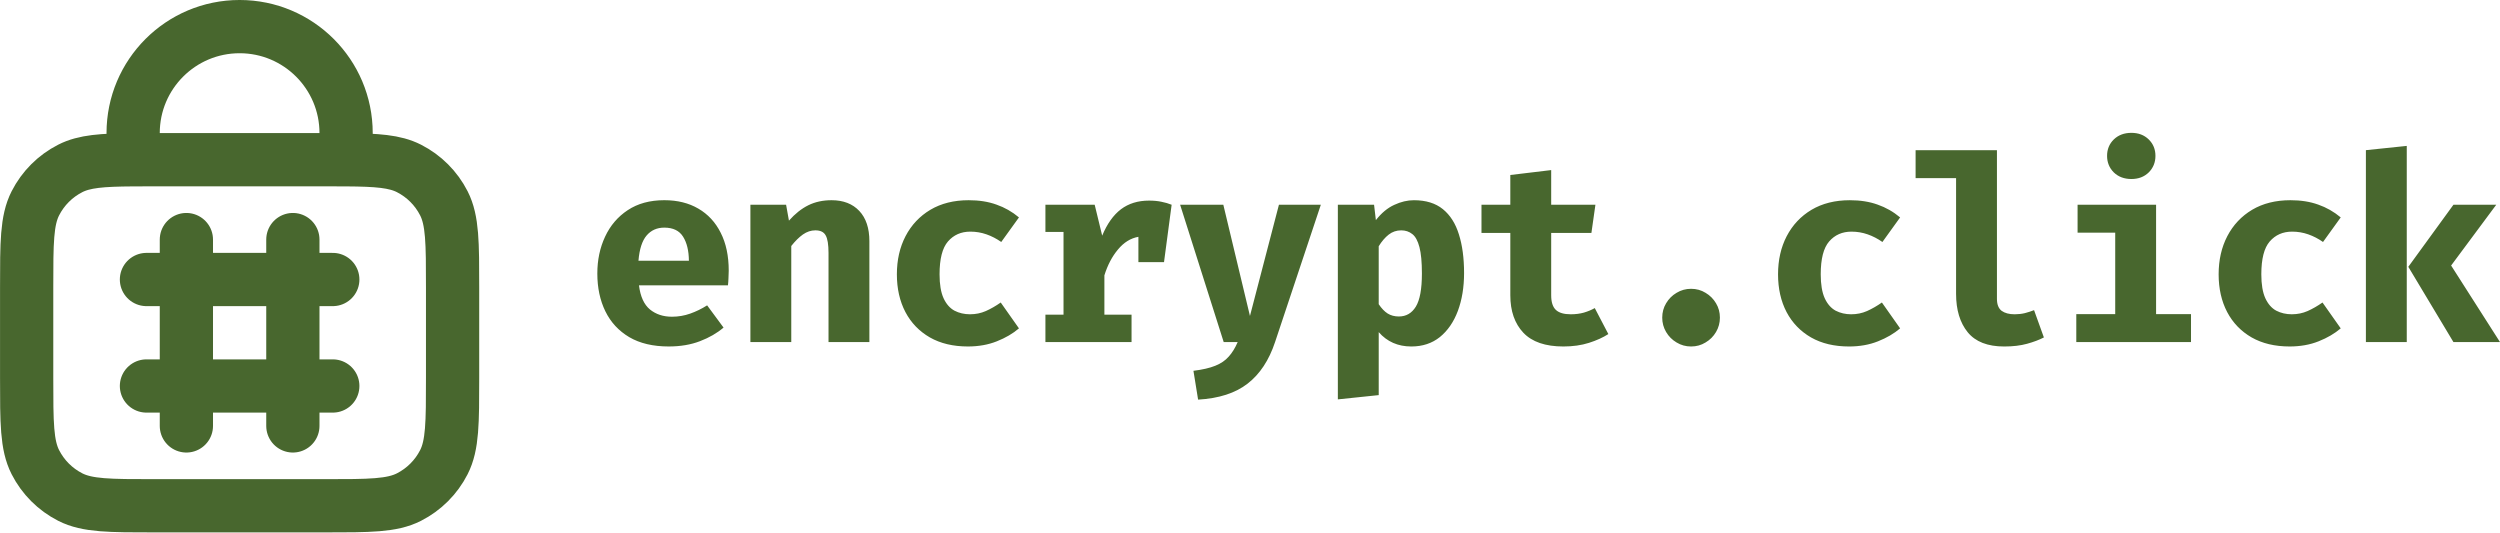
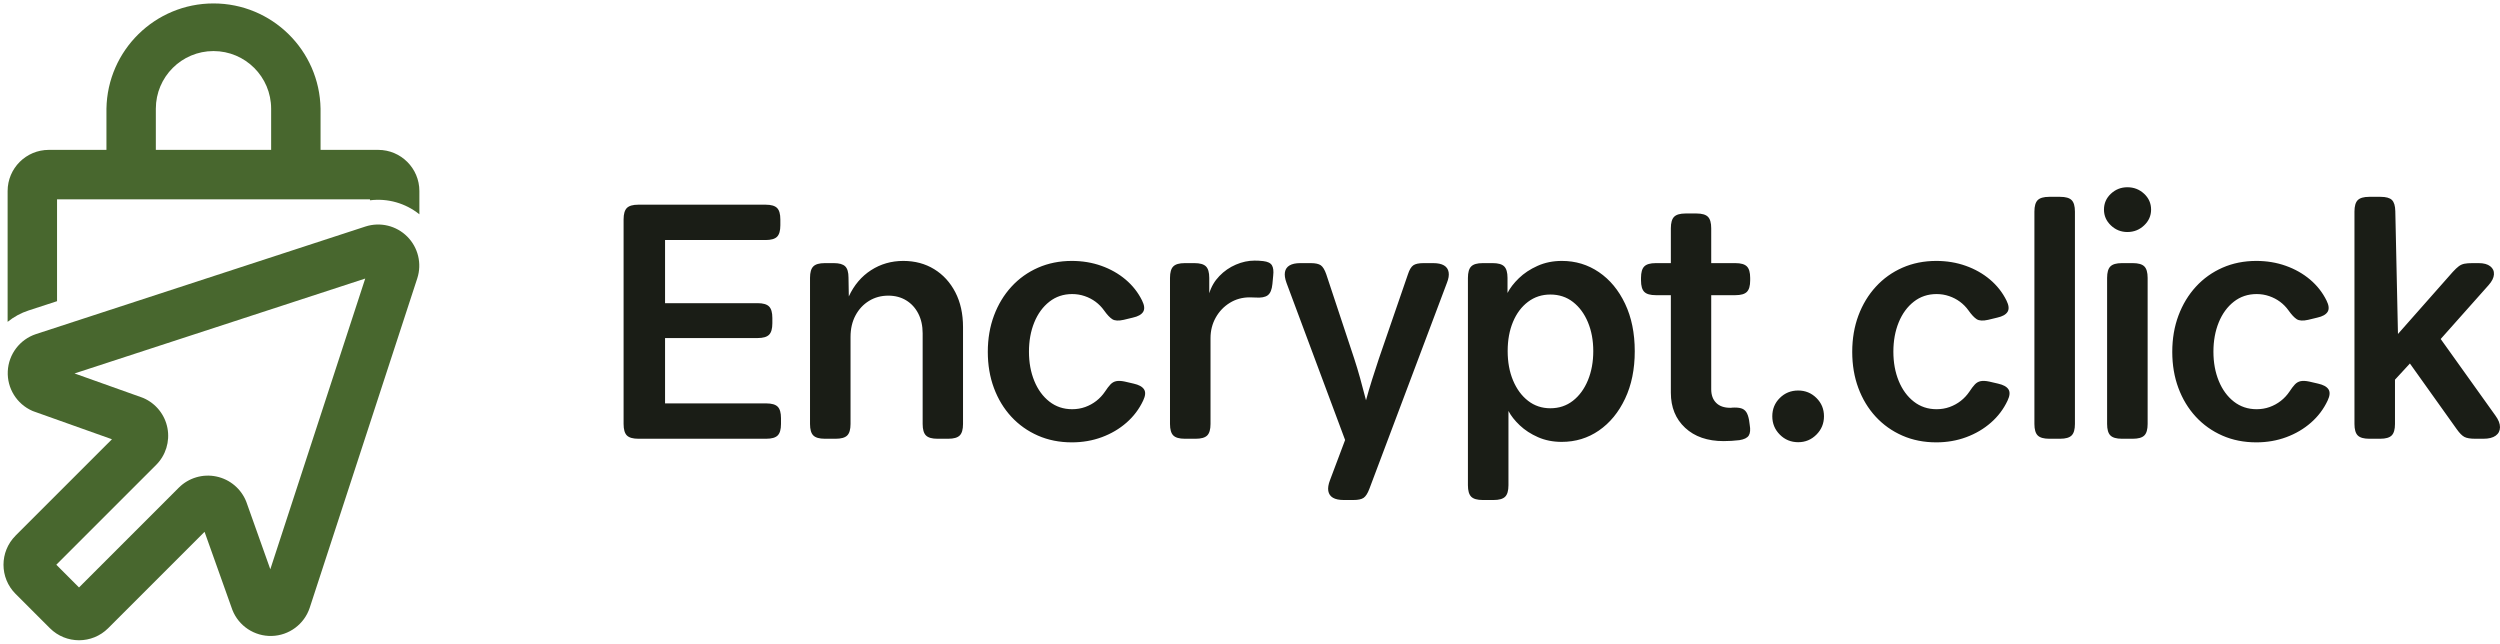
- <svg xmlns="http://www.w3.org/2000/svg" xml:space="preserve" width="1327.342" height="282.695" viewBox="0 0 351.192 74.796">
-   <g style="fill:none;stroke:#48672e;stroke-opacity:1">
-     <path stroke="#000" stroke-linecap="round" stroke-linejoin="round" stroke-width="2" d="M16 8.002V7a4 4 0 0 0-8 0v1.002m8 0q-.366-.003-.8-.002H8.8q-.434 0-.8.002m8 0c1.165.008 1.831.055 2.362.325a3 3 0 0 1 1.311 1.311C20 10.28 20 11.12 20 12.8v3.4c0 1.68 0 2.52-.327 3.162a3 3 0 0 1-1.311 1.311C17.72 21 16.88 21 15.2 21H8.8c-1.68 0-2.52 0-3.162-.327a3 3 0 0 1-1.311-1.311C4 18.72 4 17.88 4 16.2v-3.4c0-1.68 0-2.52.327-3.162a3 3 0 0 1 1.311-1.311c.53-.27 1.197-.317 2.362-.325M10 11v7m4-7v7m-5.5-5.5h7m-7 4h7" style="stroke:#48672e;stroke-opacity:1" transform="translate(-11.213 -7.48)scale(3.73953)" />
-   </g>
-   <path d="M115.411 151.18q.29 2.361 1.544 3.397 1.254 1.017 3.089 1.017 1.326 0 2.561-.436 1.236-.436 2.38-1.162l2.307 3.124q-1.362 1.163-3.306 1.908-1.926.745-4.396.745-3.307 0-5.541-1.308-2.235-1.327-3.361-3.634t-1.127-5.305q0-2.852 1.09-5.177 1.09-2.344 3.18-3.724 2.107-1.4 5.141-1.4 2.761 0 4.778 1.182 2.035 1.18 3.143 3.397 1.126 2.216 1.126 5.323 0 .49-.036 1.053-.018.564-.073 1zm3.561-8.103q-1.544 0-2.489 1.108t-1.144 3.543h7.085q-.018-2.107-.818-3.38-.8-1.27-2.634-1.27m12.092 16.078v-19.293h5.014l.4 2.234q1.29-1.453 2.725-2.162t3.27-.708q2.471 0 3.888 1.508 1.417 1.507 1.417 4.25v14.171h-5.74v-12.517q0-1.78-.4-2.47-.382-.71-1.454-.71-.908 0-1.744.582-.817.581-1.635 1.617v13.498Zm30.86-3.906q1.18 0 2.216-.454 1.053-.472 2.089-1.2l2.561 3.634q-1.271 1.09-3.106 1.817-1.817.727-4.07.727-3.106 0-5.34-1.272-2.235-1.29-3.434-3.56-1.2-2.29-1.2-5.306t1.218-5.359q1.235-2.362 3.488-3.706 2.27-1.344 5.377-1.344 2.199 0 3.906.617 1.726.6 3.161 1.799l-2.488 3.452q-.981-.69-2.072-1.072-1.09-.382-2.27-.382-1.944 0-3.143 1.381-1.181 1.363-1.181 4.614 0 2.126.563 3.361.563 1.218 1.526 1.744.981.51 2.198.51m10.584 3.906v-3.851h2.543v-11.627h-2.543v-3.815h6.921l1.054 4.342q1.036-2.49 2.634-3.707 1.617-1.217 3.943-1.217.98 0 1.744.164.763.145 1.435.418l-1.072 8.066h-3.597v-3.561q-1.635.29-2.87 1.78-1.236 1.472-1.908 3.634v5.523h3.815v3.851zm38.689-19.293-6.431 19.293q-1.272 3.833-3.852 5.832-2.561 1.998-6.958 2.252l-.654-4.05q1.908-.237 3.07-.71 1.181-.472 1.89-1.29.726-.799 1.253-2.034h-1.962l-6.122-19.293h6.068l3.742 15.623 4.07-15.623zm13.073-.636q2.525 0 4.07 1.253 1.544 1.254 2.252 3.543.727 2.289.727 5.432 0 2.98-.872 5.323-.872 2.325-2.525 3.67-1.654 1.326-4.015 1.326-2.816 0-4.578-2.017v8.848l-5.741.599v-27.341h5.087l.254 2.161q1.18-1.507 2.58-2.143 1.399-.654 2.761-.654m-1.78 4.233q-1 0-1.762.6-.763.599-1.4 1.634v8.14q.6.89 1.254 1.307.672.418 1.58.418 1.527 0 2.38-1.38.854-1.4.854-4.652 0-2.398-.345-3.706-.345-1.326-.999-1.835-.654-.526-1.562-.526m29.096 14.57q-1.126.726-2.725 1.235-1.598.509-3.597.509-3.778 0-5.613-1.926-1.835-1.944-1.835-5.268v-8.757h-4.051v-3.96h4.05v-4.179l5.742-.69v4.869h6.213l-.563 3.96h-5.65v8.757q0 1.435.654 2.052.654.618 2.089.618 1.017 0 1.853-.236.854-.254 1.526-.636zm7.57-2.308q0-1.108.544-2.016.545-.927 1.472-1.472.926-.563 2.035-.563 1.126 0 2.034.563.927.545 1.472 1.472.545.908.545 2.016 0 1.09-.545 2.017t-1.472 1.472q-.908.563-2.034.563-1.109 0-2.035-.563-.927-.546-1.472-1.472-.545-.927-.545-2.017m26.553-.472q1.18 0 2.216-.454 1.054-.472 2.09-1.2l2.56 3.634q-1.27 1.09-3.106 1.817-1.817.727-4.07.727-3.106 0-5.34-1.272-2.235-1.29-3.434-3.56-1.199-2.29-1.199-5.306t1.217-5.359q1.236-2.362 3.488-3.706 2.271-1.344 5.378-1.344 2.198 0 3.906.617 1.726.6 3.16 1.799l-2.488 3.452q-.981-.69-2.071-1.072t-2.271-.382q-1.944 0-3.143 1.381-1.18 1.363-1.18 4.614 0 2.126.562 3.361.564 1.218 1.526 1.744.981.51 2.199.51m20.467-23.054v20.892q0 1.163.654 1.672.672.49 1.835.49.745 0 1.435-.163.69-.182 1.29-.418l1.38 3.833q-.98.509-2.361.89-1.38.382-3.216.382-3.488 0-5.123-1.999-1.635-2.016-1.635-5.395v-16.26h-5.686v-3.924zm18.887-2.434q1.49 0 2.434.926.945.927.945 2.307 0 1.381-.945 2.326-.944.926-2.434.926-1.508 0-2.47-.926-.946-.945-.946-2.326 0-1.38.945-2.307.963-.926 2.47-.926m3.47 10.1v15.37h4.905v3.924h-16.114v-3.924h5.468v-11.445h-5.287v-3.924zm19.07 15.386q1.181 0 2.217-.454 1.053-.472 2.089-1.2l2.561 3.634q-1.271 1.09-3.106 1.817-1.817.727-4.07.727-3.106 0-5.34-1.272-2.235-1.29-3.434-3.56-1.2-2.29-1.2-5.306t1.218-5.359q1.235-2.362 3.488-3.706 2.27-1.344 5.377-1.344 2.199 0 3.906.617 1.726.6 3.161 1.799l-2.488 3.452q-.981-.69-2.072-1.072-1.09-.382-2.27-.382-1.944 0-3.143 1.381-1.181 1.363-1.181 4.614 0 2.126.563 3.361.563 1.218 1.526 1.744.981.51 2.198.51m16.144-23.653v27.559h-5.74v-26.96zm12.572 8.266-6.34 8.538 6.866 10.755h-6.54l-6.34-10.573 6.34-8.72z" aria-label="encrypt.click" style="font-weight:700;font-size:35.426px;line-height:31.936px;font-family:&quot;FiraCode Nerd Font&quot;;-inkscape-font-specification:&quot;FiraCode Nerd Font Bold&quot;;letter-spacing:-1.17px;fill:#48672e;stroke-width:.838" transform="translate(-25.65 -111.102)" />
+ <svg xmlns="http://www.w3.org/2000/svg" fill="none" width="279.75" height="72" viewBox="117 45 1643.55 423">
+   <style>.m{fill:#48672e}.t{fill:#1a1d16}@media (prefers-color-scheme:dark){.m{fill:#aed18d}.t{fill:#e2e3d9}}</style>
+   <path class="m" fill="#48672e" fill-rule="evenodd" d="M122.01 256.59V170.6a27.07 27.07 0 0 1 27.07-27.07h37.9v-27.07a70.39 70.39 0 0 1 140.76 0v27.07h37.9a27.07 27.07 0 0 1 27.07 27.07v15.28a43.3 43.3 0 0 0-32.49-9.2v-.65H154.5V243l-18.7 6.1a43 43 0 0 0-13.8 7.5m97.45-113.06h75.8v-27.07a37.9 37.9 0 1 0-75.8 0zm-92.24 253.6 63.39-63.37-51.34-18.28-1.03-.4a27.06 27.06 0 0 1 2.38-50.44L357.3 193.9a27.05 27.05 0 0 1 34.04 34.04L320.6 444.6a27.05 27.05 0 0 1-50.83 1.36l-18.29-51.33L188.1 458a27.1 27.1 0 0 1-38.28 0l-22.59-22.58a27.05 27.05 0 0 1 0-38.27zm41.73 34.07 65.62-65.62a27.1 27.1 0 0 1 44.38 9.34l15.77 44.32 62.4-191.13L166 290.51l44.27 15.78q.53.19 1.03.4a27.07 27.07 0 0 1 8.35 43.95l-65.63 65.62z" />
+   <path class="t" fill="#1a1d16" d="M536.67 333.44Q531.29 333.44 529.12 331.27Q526.96 329.11 526.96 323.73V189.27Q526.96 183.89 529.12 181.73Q531.29 179.56 536.67 179.56H620.32Q625.69 179.56 627.86 181.73Q630.02 183.89 630.02 189.27V193.09Q630.02 198.47 627.86 200.63Q625.69 202.8 620.32 202.8H554.22V244.31H615.05Q620.43 244.31 622.59 246.48Q624.76 248.65 624.76 254.02V257.53Q624.76 262.91 622.59 265.07Q620.43 267.24 615.05 267.24H554.22V310.2H620.73Q626.11 310.2 628.27 312.37Q630.44 314.53 630.44 319.91V323.73Q630.44 329.11 628.27 331.27Q626.11 333.44 620.73 333.44ZM700.98 239.36Q693.93 239.36 688.3 242.82Q682.67 246.28 679.42 252.37Q676.16 258.47 676.16 266.52V323.73Q676.16 329.11 673.99 331.27Q671.82 333.44 666.43 333.44H659.25Q653.86 333.44 651.69 331.27Q649.52 329.11 649.52 323.73V227.69Q649.52 222.31 651.69 220.15Q653.85 217.98 659.23 217.98H665.22Q670.47 217.98 672.65 220.1Q674.82 222.21 674.82 227.48L675.03 239.87Q680.19 228.72 689.64 222.63Q699.09 216.53 710.86 216.53Q722.3 216.53 731.15 221.96Q739.99 227.38 745.05 237.14Q750.11 246.9 750.11 260.01V323.73Q750.11 329.11 747.95 331.27Q745.79 333.44 740.42 333.44H733.27Q727.9 333.44 725.74 331.27Q723.57 329.11 723.57 323.73V264.14Q723.57 256.75 720.71 251.16Q717.85 245.58 712.76 242.47Q707.68 239.36 700.98 239.36ZM868.54 308.34Q864.61 316.71 857.59 322.85Q850.57 329 841.38 332.4Q832.19 335.81 821.65 335.81Q809.47 335.81 799.35 331.37Q789.23 326.93 781.84 318.93Q774.46 310.92 770.43 300.08Q766.4 289.24 766.4 276.33Q766.4 263.32 770.48 252.42Q774.56 241.53 781.95 233.47Q789.33 225.42 799.45 220.97Q809.57 216.53 821.65 216.53Q831.98 216.53 841.02 219.74Q850.05 222.94 856.97 228.77Q863.89 234.61 867.82 242.56Q870.19 247.31 868.54 249.99Q866.89 252.68 861.72 253.81L855.73 255.26Q850.67 256.4 848.25 254.85Q845.82 253.3 842.82 249.06Q840.45 245.76 837.25 243.38Q834.05 241.01 830.12 239.67Q826.2 238.32 821.86 238.32Q813.29 238.32 806.89 243.33Q800.48 248.34 796.97 256.91Q793.46 265.48 793.46 276.22Q793.46 286.86 796.97 295.43Q800.48 304.01 806.89 309.01Q813.29 314.02 821.86 314.02Q826.4 314.02 830.43 312.58Q834.46 311.13 837.76 308.55Q841.07 305.97 843.44 302.46Q845.41 299.46 847.01 297.76Q848.61 296.05 850.78 295.59Q852.94 295.12 856.46 295.85L862.24 297.19Q867.4 298.33 869.11 300.96Q870.81 303.59 868.54 308.34ZM895.88 333.44Q890.52 333.44 888.35 331.27Q886.18 329.1 886.18 323.73V227.69Q886.18 222.32 888.35 220.15Q890.52 217.98 895.88 217.98H902.29Q907.66 217.98 909.83 220.15Q911.99 222.32 911.99 227.69V237.81Q913.96 231.3 918.66 226.45Q923.35 221.59 929.5 218.96Q935.64 216.33 941.74 216.33Q942.87 216.33 944.32 216.38Q945.76 216.43 947.42 216.64Q951.86 217.15 953.2 219.43Q954.54 221.7 954.03 226.14L953.51 231.71Q952.99 237.19 950.46 239.1Q947.93 241.01 942.36 240.6Q941.32 240.6 940.39 240.54Q939.47 240.49 938.54 240.49Q931.31 240.49 925.47 244.11Q919.64 247.72 916.23 253.81Q912.82 259.91 912.82 267.34V323.73Q912.82 329.1 910.65 331.27Q908.48 333.44 903.11 333.44ZM1000.37 373.71Q995.83 373.71 993.3 372.22Q990.77 370.72 990.25 367.78Q989.74 364.83 991.39 360.6L1001.3 334.26L962.78 230.99Q961.24 226.76 961.75 223.87Q962.27 220.97 964.8 219.48Q967.33 217.98 971.87 217.98H978.69Q983.33 217.98 985.35 219.43Q987.36 220.87 988.91 225.31L1007.29 280.77Q1009.26 286.76 1011.17 293.63Q1013.08 300.49 1015.04 308.14Q1016.9 301.32 1019.07 294.45Q1021.24 287.59 1023.51 280.77L1042.61 225.31Q1044.06 220.87 1046.12 219.43Q1048.19 217.98 1052.84 217.98H1059.24Q1063.78 217.98 1066.31 219.48Q1068.84 220.97 1069.36 223.92Q1069.88 226.86 1068.22 230.99L1017.21 366.48Q1015.56 370.82 1013.49 372.27Q1011.42 373.71 1006.78 373.71ZM1091.77 373.71Q1086.38 373.71 1084.21 371.55Q1082.04 369.38 1082.04 364.01V227.69Q1082.04 222.31 1084.21 220.15Q1086.37 217.98 1091.75 217.98H1098.36Q1103.74 217.98 1105.9 220.15Q1108.07 222.31 1108.07 227.69V237.6Q1110.54 232.75 1115.55 227.89Q1120.56 223.04 1127.79 219.79Q1135.02 216.53 1143.8 216.53Q1157.33 216.53 1168.17 223.92Q1179.01 231.3 1185.36 244.68Q1191.72 258.05 1191.72 275.92Q1191.72 293.68 1185.36 307.1Q1179.01 320.53 1168.17 328.02Q1157.33 335.5 1143.69 335.5Q1135.12 335.5 1128.1 332.4Q1121.08 329.31 1116.12 324.61Q1111.16 319.91 1108.69 315.16V364.01Q1108.69 369.38 1106.51 371.55Q1104.34 373.71 1098.95 373.71ZM1108.17 275.81Q1108.17 286.62 1111.71 295.1Q1115.26 303.58 1121.56 308.49Q1127.86 313.4 1136.26 313.4Q1144.76 313.4 1151.1 308.45Q1157.43 303.49 1160.94 294.97Q1164.45 286.45 1164.45 275.82Q1164.45 265.28 1160.94 256.86Q1157.43 248.44 1151.13 243.54Q1144.83 238.63 1136.23 238.63Q1127.89 238.63 1121.54 243.43Q1115.18 248.22 1111.68 256.59Q1108.17 264.97 1108.17 275.81ZM1257.89 217.98Q1263.27 217.98 1265.43 220.15Q1267.6 222.31 1267.6 227.69V229.34Q1267.6 234.72 1265.43 236.88Q1263.27 239.05 1257.89 239.05H1241.99V300.91Q1241.99 306.59 1245.24 309.84Q1248.49 313.09 1254.48 313.09Q1254.68 313.09 1255.05 313.09Q1255.41 313.09 1255.72 312.99Q1259.34 312.78 1261.56 313.4Q1263.78 314.02 1265.02 315.88Q1266.26 317.74 1266.88 321.25L1267.29 324.25Q1268.12 329 1266.67 331.32Q1265.22 333.64 1260.47 334.37Q1257.89 334.68 1255.31 334.83Q1252.73 334.99 1250.15 334.99Q1234.24 334.99 1224.85 326.26Q1215.45 317.53 1215.45 303.18V239.05H1205.53Q1200.16 239.05 1197.99 236.88Q1195.83 234.72 1195.83 229.34V227.69Q1195.83 222.31 1197.99 220.15Q1200.16 217.98 1205.53 217.98H1215.45V195.05Q1215.45 189.68 1217.61 187.51Q1219.77 185.35 1225.13 185.35H1232.29Q1237.65 185.35 1239.82 187.51Q1241.99 189.68 1241.99 195.05V217.98ZM1316.12 318.66Q1316.12 325.77 1311.14 330.74Q1306.17 335.71 1299.18 335.71Q1292.05 335.71 1287.1 330.74Q1282.14 325.77 1282.14 318.66Q1282.14 311.54 1287.08 306.64Q1292.01 301.73 1299.17 301.73Q1306.2 301.73 1311.16 306.64Q1316.12 311.54 1316.12 318.66ZM1436.82 308.34Q1432.9 316.71 1425.87 322.85Q1418.85 329 1409.66 332.4Q1400.47 335.81 1389.94 335.81Q1377.75 335.81 1367.63 331.37Q1357.51 326.93 1350.12 318.93Q1342.74 310.92 1338.71 300.08Q1334.69 289.24 1334.69 276.33Q1334.69 263.32 1338.76 252.42Q1342.84 241.53 1350.23 233.47Q1357.61 225.42 1367.73 220.97Q1377.85 216.53 1389.94 216.53Q1400.26 216.53 1409.3 219.74Q1418.34 222.94 1425.25 228.77Q1432.17 234.61 1436.1 242.56Q1438.47 247.31 1436.82 249.99Q1435.17 252.68 1430.01 253.81L1424.02 255.26Q1418.96 256.4 1416.53 254.85Q1414.1 253.3 1411.11 249.06Q1408.73 245.76 1405.53 243.38Q1402.33 241.01 1398.4 239.67Q1394.48 238.32 1390.14 238.32Q1381.57 238.32 1375.17 243.33Q1368.76 248.34 1365.25 256.91Q1361.74 265.48 1361.74 276.22Q1361.74 286.86 1365.25 295.43Q1368.76 304.01 1375.17 309.01Q1381.57 314.02 1390.14 314.02Q1394.69 314.02 1398.71 312.58Q1402.74 311.13 1406.05 308.55Q1409.35 305.97 1411.73 302.46Q1413.69 299.46 1415.29 297.76Q1416.89 296.05 1419.06 295.59Q1421.23 295.12 1424.74 295.85L1430.52 297.19Q1435.68 298.33 1437.39 300.96Q1439.09 303.59 1436.82 308.34ZM1471.38 174.4Q1476.77 174.4 1478.93 176.56Q1481.1 178.73 1481.1 184.11V323.73Q1481.1 329.11 1478.93 331.27Q1476.76 333.44 1471.37 333.44H1464.19Q1458.8 333.44 1456.63 331.27Q1454.46 329.11 1454.46 323.73V184.11Q1454.46 178.73 1456.63 176.56Q1458.8 174.4 1464.19 174.4ZM1511.98 333.44Q1506.59 333.44 1504.42 331.27Q1502.25 329.11 1502.25 323.73V227.69Q1502.25 222.31 1504.42 220.15Q1506.6 217.98 1511.98 217.98H1519.17Q1524.56 217.98 1526.73 220.15Q1528.9 222.31 1528.9 227.69V323.73Q1528.9 329.11 1526.73 331.27Q1524.56 333.44 1519.17 333.44ZM1531.17 182.8Q1531.17 188.86 1526.57 193.19Q1521.98 197.53 1515.58 197.53Q1509.32 197.53 1504.75 193.19Q1500.19 188.86 1500.19 182.8Q1500.19 176.63 1504.75 172.36Q1509.32 168.1 1515.58 168.1Q1521.98 168.1 1526.57 172.36Q1531.17 176.63 1531.17 182.8ZM1647.23 308.34Q1643.3 316.71 1636.28 322.85Q1629.26 329 1620.07 332.4Q1610.87 335.81 1600.34 335.81Q1588.16 335.81 1578.03 331.37Q1567.91 326.93 1560.53 318.93Q1553.15 310.92 1549.12 300.08Q1545.09 289.24 1545.09 276.33Q1545.09 263.32 1549.17 252.42Q1553.25 241.53 1560.63 233.47Q1568.02 225.42 1578.14 220.97Q1588.26 216.53 1600.34 216.53Q1610.67 216.53 1619.7 219.74Q1628.74 222.94 1635.66 228.77Q1642.58 234.61 1646.5 242.56Q1648.88 247.31 1647.23 249.99Q1645.57 252.68 1640.41 253.81L1634.42 255.26Q1629.36 256.4 1626.93 254.85Q1624.51 253.3 1621.51 249.06Q1619.14 245.76 1615.94 243.38Q1612.73 241.01 1608.81 239.67Q1604.89 238.32 1600.55 238.32Q1591.98 238.32 1585.57 243.33Q1579.17 248.34 1575.66 256.91Q1572.15 265.48 1572.15 276.22Q1572.15 286.86 1575.66 295.43Q1579.17 304.01 1585.57 309.01Q1591.98 314.02 1600.55 314.02Q1605.09 314.02 1609.12 312.58Q1613.15 311.13 1616.45 308.55Q1619.76 305.97 1622.13 302.46Q1624.09 299.46 1625.69 297.76Q1627.3 296.05 1629.46 295.59Q1631.63 295.12 1635.14 295.85L1640.93 297.19Q1646.09 298.33 1647.79 300.96Q1649.5 303.59 1647.23 308.34ZM1674.57 333.44Q1669.2 333.44 1667.03 331.27Q1664.87 329.1 1664.87 323.73V184.11Q1664.87 178.74 1667.03 176.57Q1669.2 174.4 1674.57 174.4H1682.01Q1687.38 174.4 1689.49 176.46Q1691.61 178.53 1691.72 183.8L1693.47 264.56L1729.51 223.76Q1731.79 221.28 1733.44 220.05Q1735.09 218.81 1737.1 218.39Q1739.12 217.98 1742.42 217.98H1746.55Q1751.51 217.98 1754.14 220.05Q1756.78 222.11 1756.57 225.42Q1756.36 228.72 1753.06 232.44L1721.56 267.86L1757.5 318.15Q1760.6 322.39 1760.55 325.9Q1760.49 329.41 1757.71 331.42Q1754.92 333.44 1749.65 333.44H1744.28Q1739.43 333.44 1737.16 332.25Q1734.88 331.06 1732.1 327.14L1701.32 283.97L1691.51 294.61V323.73Q1691.51 329.1 1689.34 331.27Q1687.17 333.44 1681.8 333.44Z" />
</svg>
